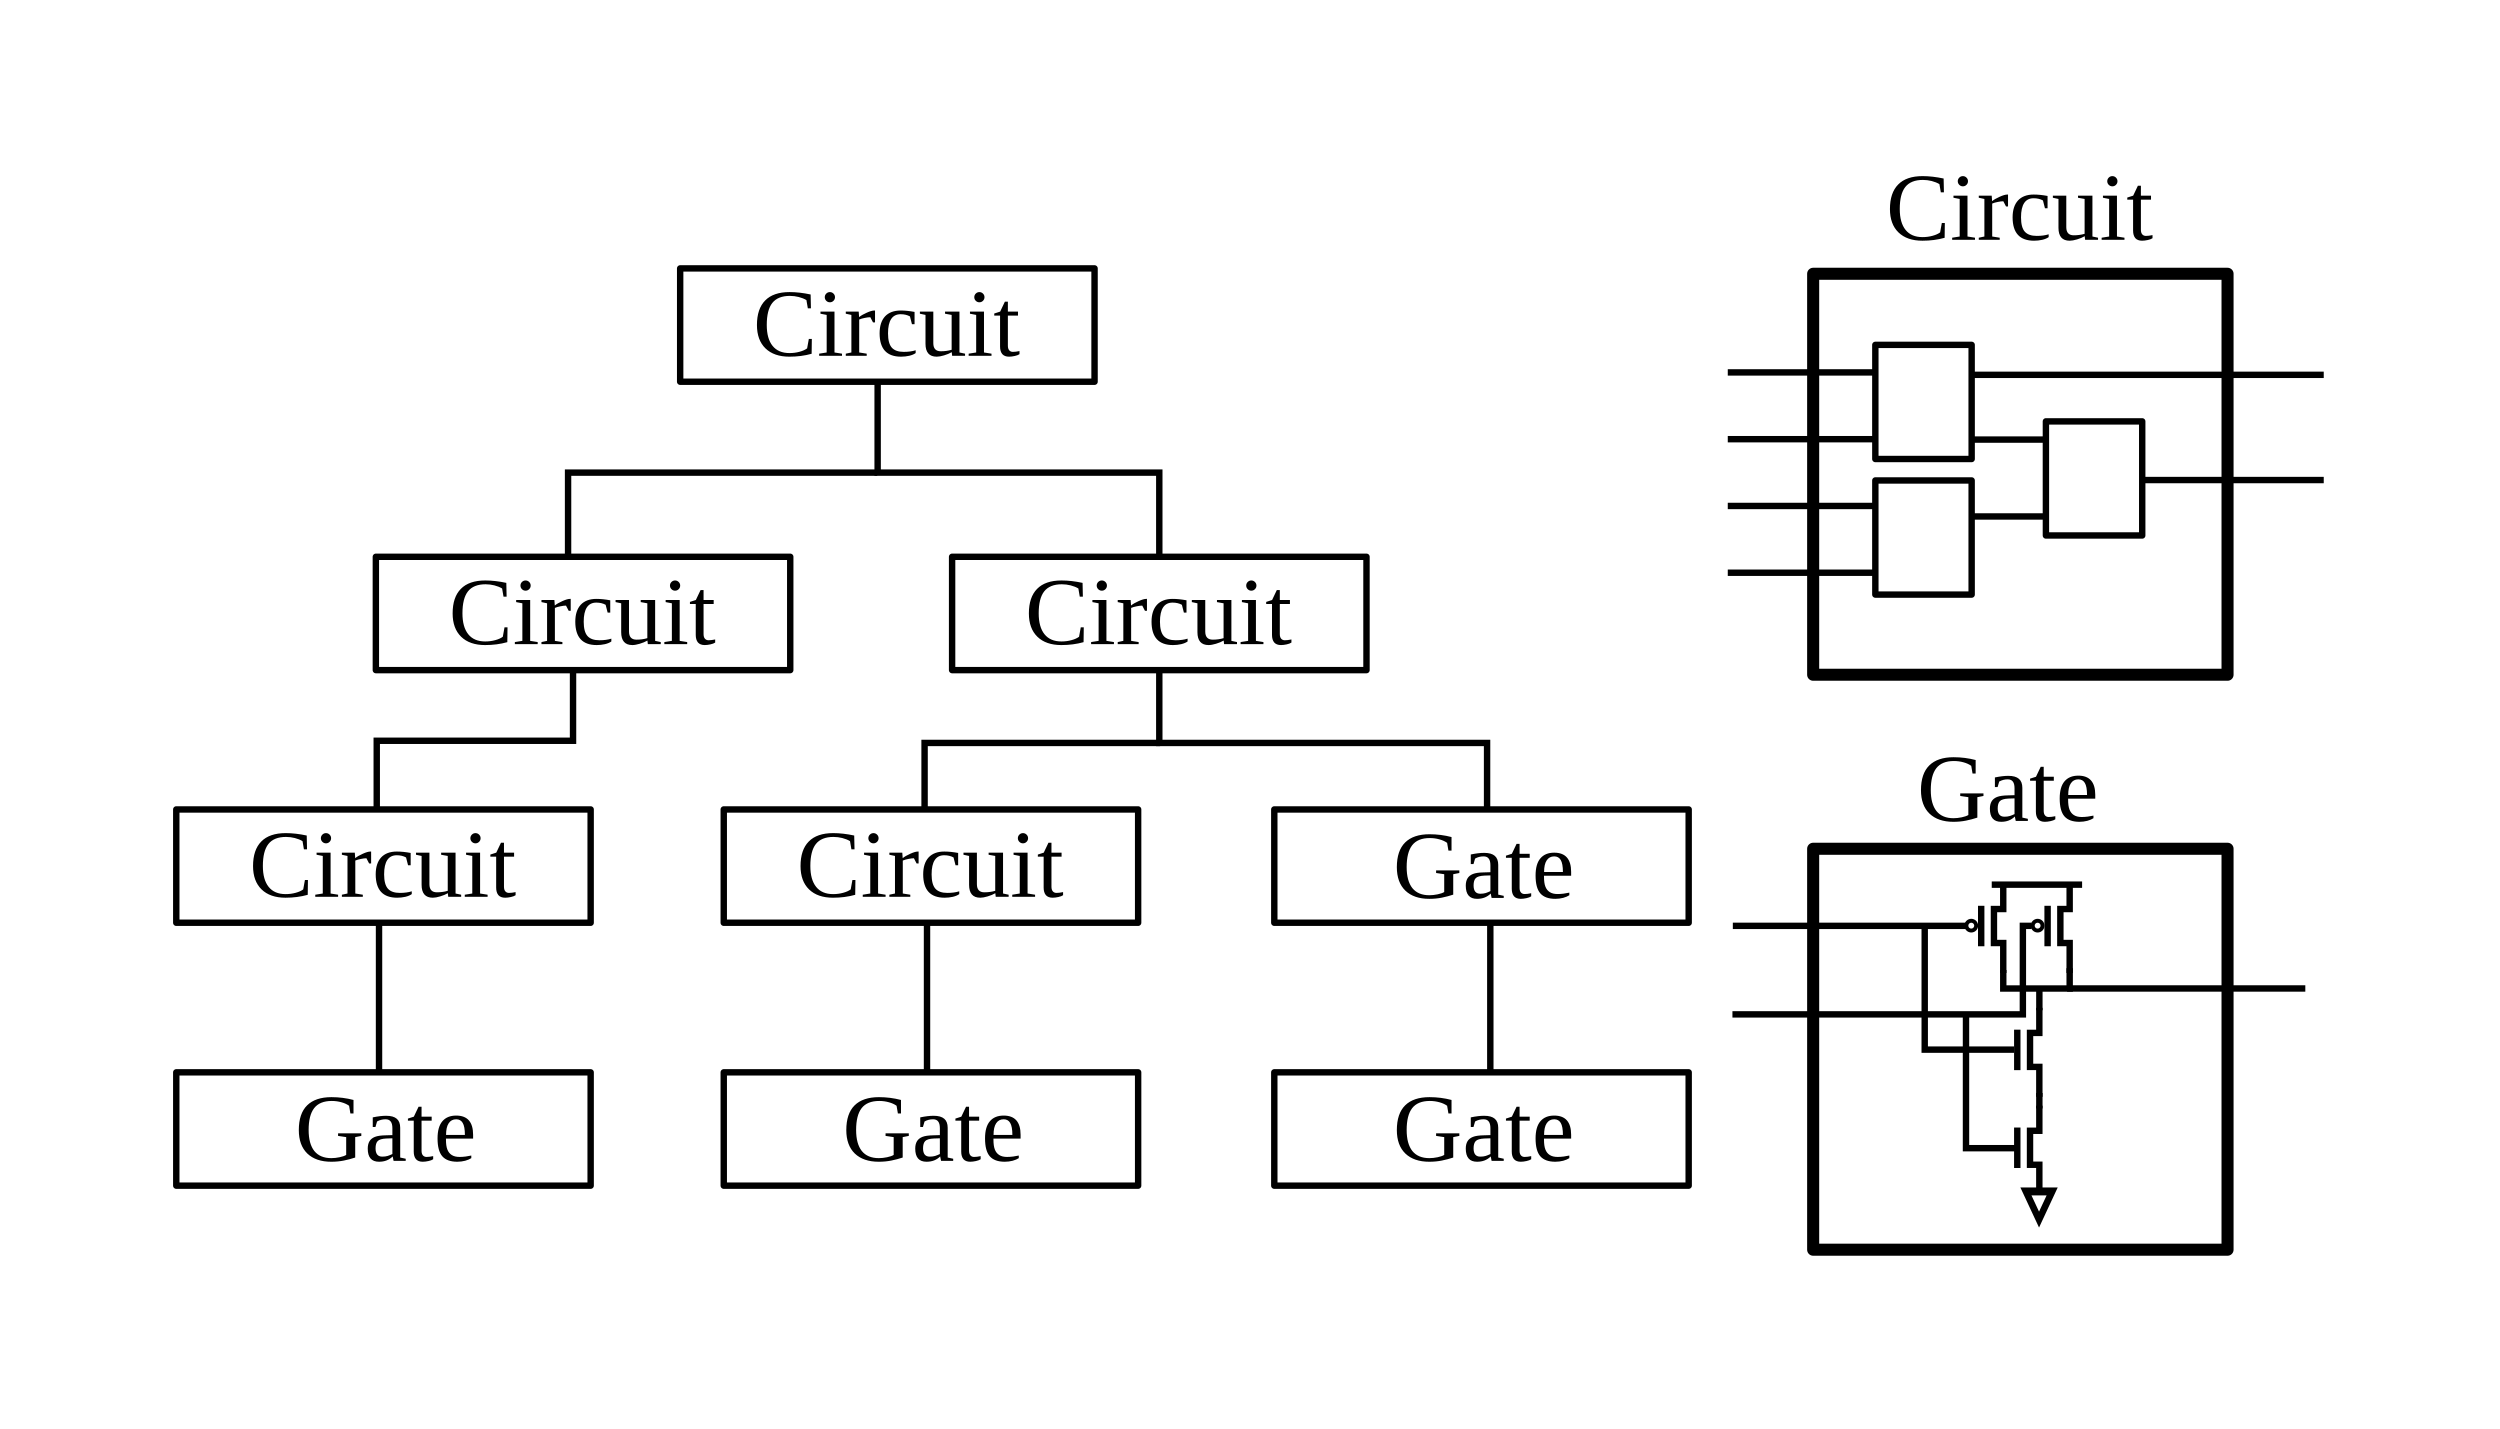
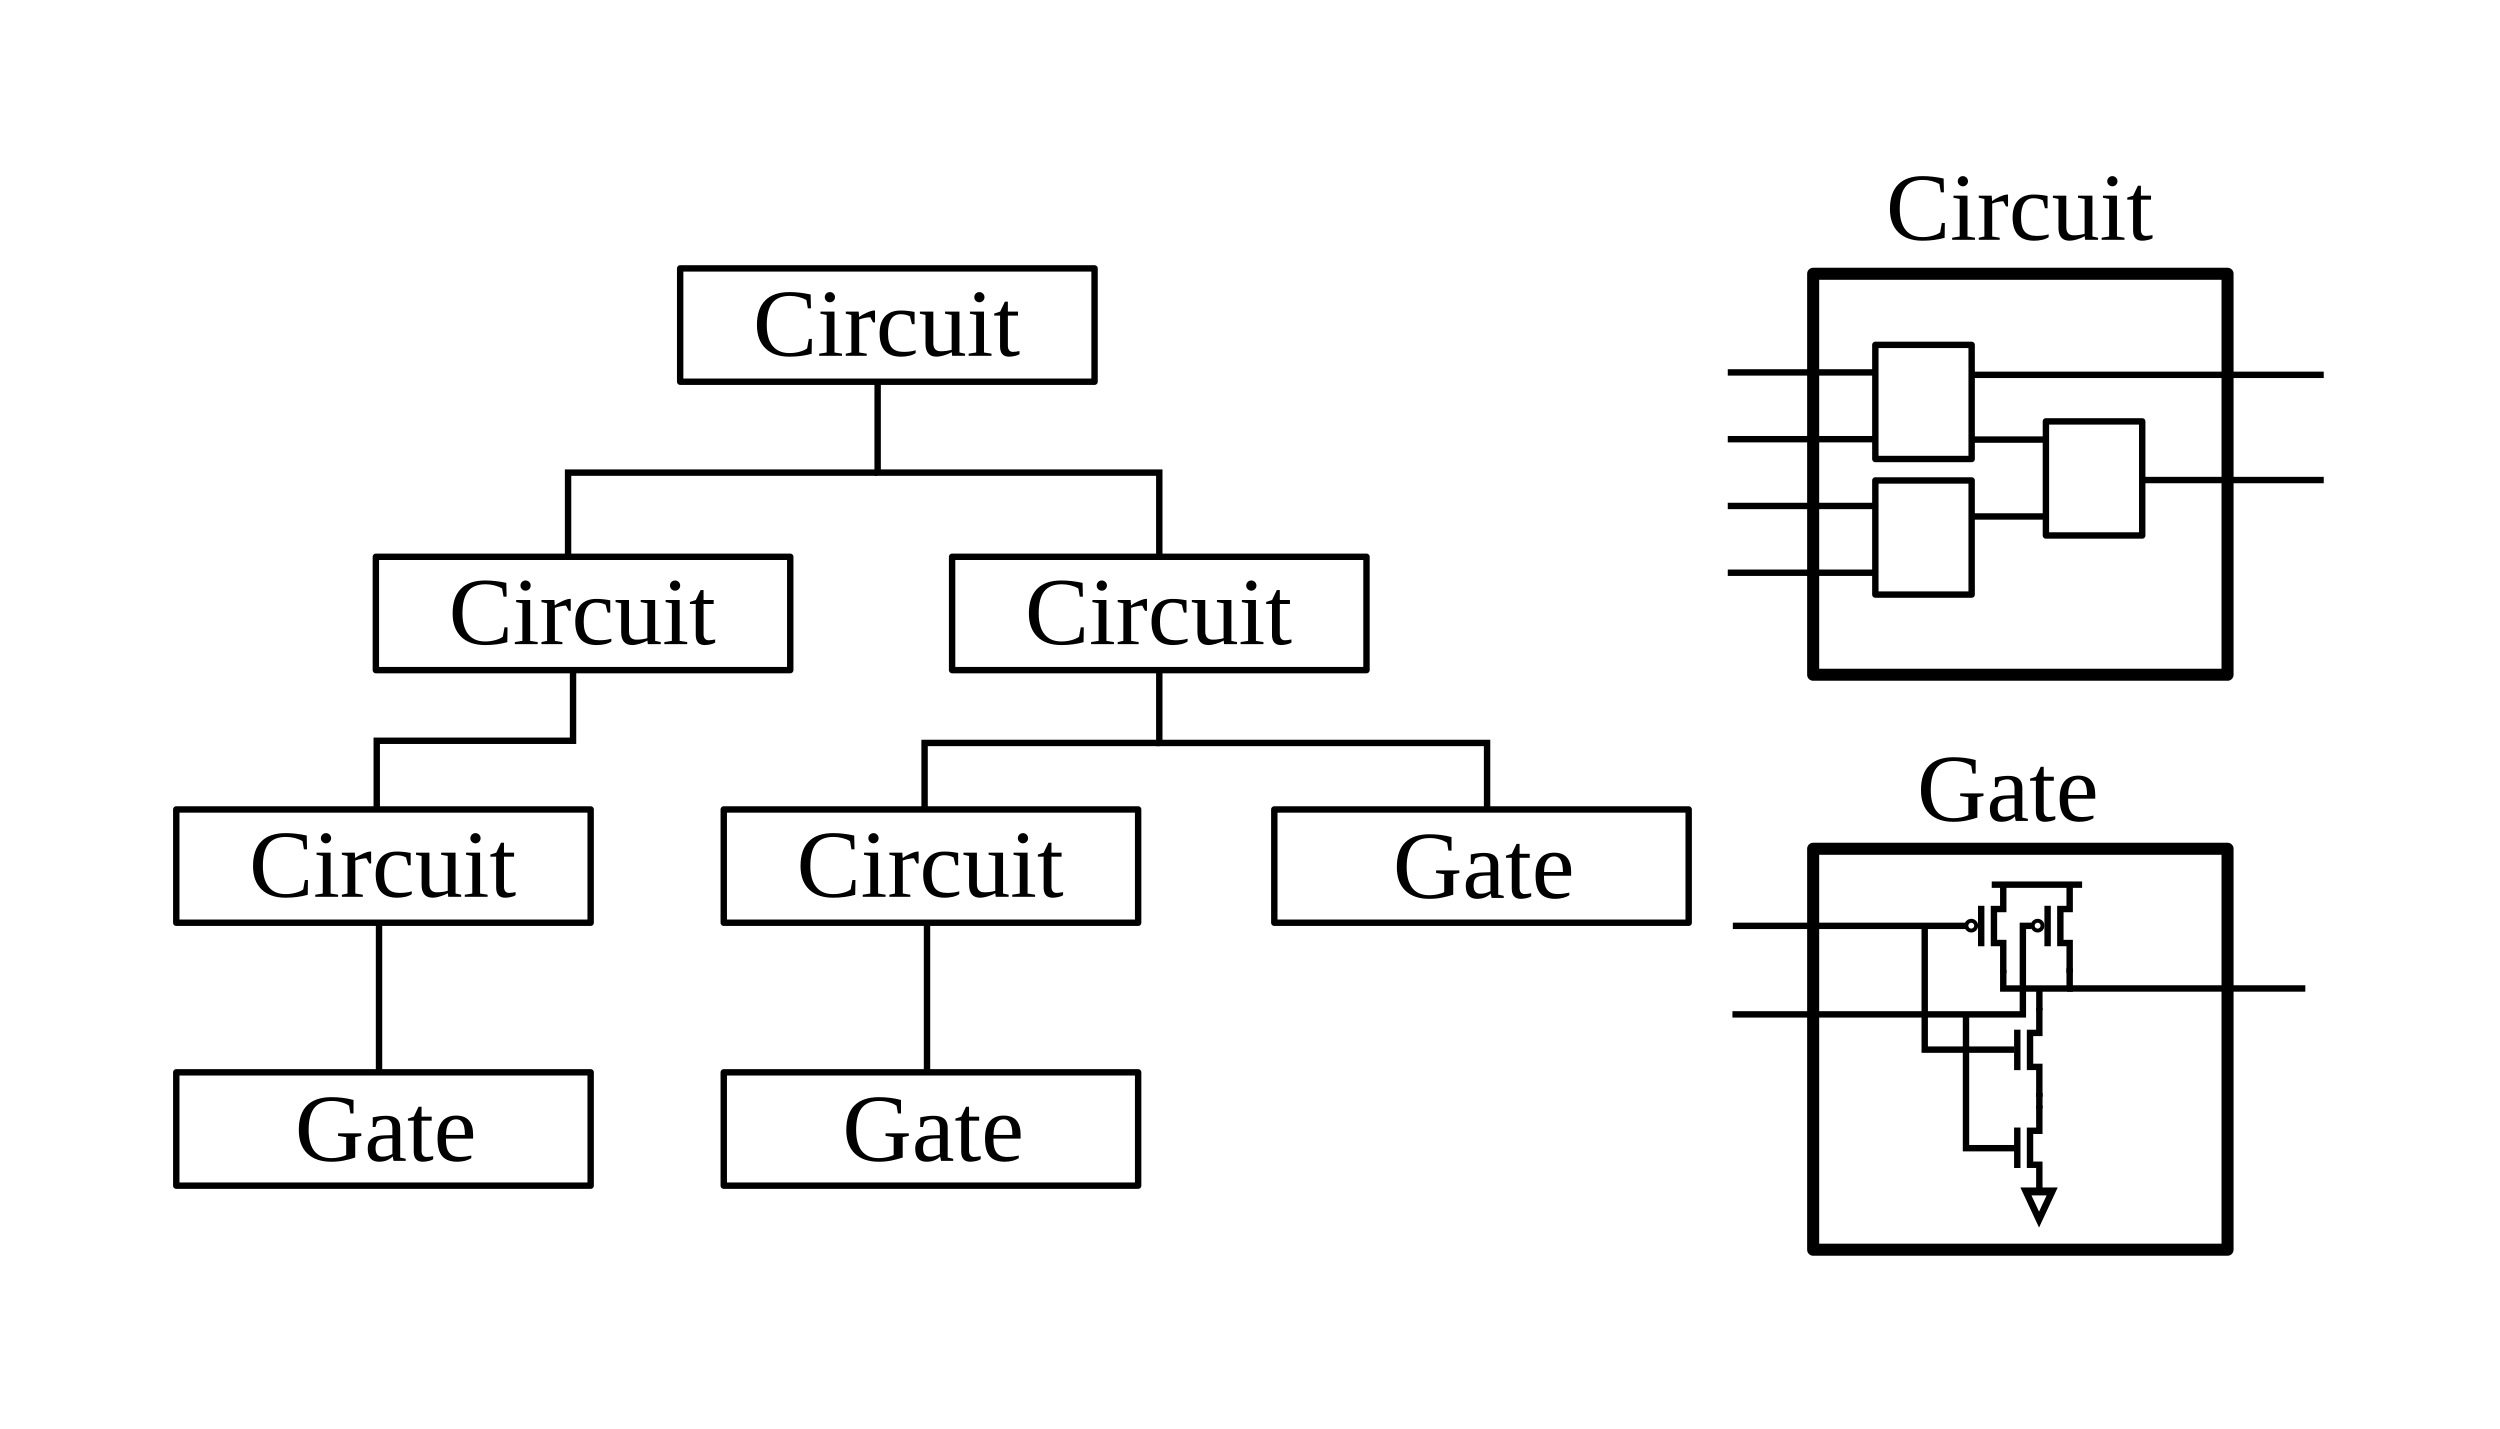
<svg xmlns="http://www.w3.org/2000/svg" width="390.037" height="222.914" id="svg2" version="1.1">
  <defs id="defs4" />
  <g id="layer1" transform="translate(4.847713,-783.6637)">
    <text xml:space="preserve" style="font-size:14px;font-style:normal;font-weight:normal;line-height:125%;letter-spacing:0px;word-spacing:0px;fill:#000000;fill-opacity:1;stroke:none;font-family:Times New Roman;-inkscape-font-specification:Times New Roman" x="121.218" y="33.119" id="text3755" transform="translate(0,782.3597)">
      <tspan id="tspan3757" x="121.218" y="33.119" />
    </text>
    <g id="g3763" transform="translate(11.36422,-10.14214)">
      <rect transform="translate(0,782.3597)" y="53.322" x="89.904" height="17.678" width="64.65" id="rect2985" style="fill:none;stroke:#000000;stroke-width:1;stroke-linecap:butt;stroke-linejoin:round;stroke-miterlimit:4;stroke-opacity:1;stroke-dasharray:none" />
      <text id="text3759" y="849.311" x="101.273" style="font-size:40px;font-style:normal;font-weight:normal;line-height:125%;letter-spacing:0px;word-spacing:0px;fill:#000000;fill-opacity:1;stroke:none;font-family:Times New Roman;-inkscape-font-specification:Times New Roman" xml:space="preserve">
        <tspan style="font-size:15px" y="849.311" x="101.273" id="tspan3761">Circuit</tspan>
      </text>
    </g>
    <g id="g3763-1" transform="translate(-36.11296,34.85027)">
      <rect y="53.322" x="89.904" height="17.678" width="64.65" id="rect2985-7" style="fill:none;stroke:#000000;stroke-width:1;stroke-linecap:butt;stroke-linejoin:round;stroke-miterlimit:4;stroke-opacity:1;stroke-dasharray:none" transform="translate(0,782.3597)" />
      <text id="text3759-4" y="849.311" x="101.273" style="font-size:40px;font-style:normal;font-weight:normal;line-height:125%;letter-spacing:0px;word-spacing:0px;fill:#000000;fill-opacity:1;stroke:none;font-family:Times New Roman;-inkscape-font-specification:Times New Roman" xml:space="preserve">
        <tspan style="font-size:15px" y="849.311" x="101.273" id="tspan3761-0">Circuit</tspan>
      </text>
    </g>
    <g id="g3763-9" transform="translate(53.79062,34.85027)">
      <rect transform="translate(0,782.3597)" y="53.322" x="89.904" height="17.678" width="64.65" id="rect2985-4" style="fill:none;stroke:#000000;stroke-width:1;stroke-linecap:butt;stroke-linejoin:round;stroke-miterlimit:4;stroke-opacity:1;stroke-dasharray:none" />
      <text id="text3759-8" y="849.311" x="101.273" style="font-size:40px;font-style:normal;font-weight:normal;line-height:125%;letter-spacing:0px;word-spacing:0px;fill:#000000;fill-opacity:1;stroke:none;font-family:Times New Roman;-inkscape-font-specification:Times New Roman" xml:space="preserve">
        <tspan style="font-size:15px" y="849.311" x="101.273" id="tspan3761-8">Circuit</tspan>
      </text>
    </g>
    <g id="g3763-9-1" transform="translate(18.16439,74.26746)">
      <rect transform="translate(0,782.3597)" y="53.322" x="89.904" height="17.678" width="64.65" id="rect2985-4-7" style="fill:none;stroke:#000000;stroke-width:1;stroke-linecap:butt;stroke-linejoin:round;stroke-miterlimit:4;stroke-opacity:1;stroke-dasharray:none" />
      <text id="text3759-8-1" y="849.311" x="101.273" style="font-size:40px;font-style:normal;font-weight:normal;line-height:125%;letter-spacing:0px;word-spacing:0px;fill:#000000;fill-opacity:1;stroke:none;font-family:Times New Roman;-inkscape-font-specification:Times New Roman" xml:space="preserve">
        <tspan style="font-size:15px" y="849.311" x="101.273" id="tspan3761-8-1">Circuit</tspan>
      </text>
    </g>
    <g id="g3763-9-5" transform="translate(-67.25129,74.26746)">
      <rect transform="translate(0,782.3597)" y="53.322" x="89.904" height="17.678" width="64.65" id="rect2985-4-2" style="fill:none;stroke:#000000;stroke-width:1;stroke-linecap:butt;stroke-linejoin:round;stroke-miterlimit:4;stroke-opacity:1;stroke-dasharray:none" />
      <text id="text3759-8-7" y="849.311" x="101.273" style="font-size:40px;font-style:normal;font-weight:normal;line-height:125%;letter-spacing:0px;word-spacing:0px;fill:#000000;fill-opacity:1;stroke:none;font-family:Times New Roman;-inkscape-font-specification:Times New Roman" xml:space="preserve">
        <tspan style="font-size:15px" y="849.311" x="101.273" id="tspan3761-8-6">Circuit</tspan>
      </text>
    </g>
    <g id="g3763-9-14" transform="translate(18.16439,115.2843)">
      <rect transform="translate(0,782.3597)" y="53.322" x="89.904" height="17.678" width="64.65" id="rect2985-4-23" style="fill:none;stroke:#000000;stroke-width:1;stroke-linecap:butt;stroke-linejoin:round;stroke-miterlimit:4;stroke-opacity:1;stroke-dasharray:none" />
      <text id="text3759-8-2" y="849.49" x="108.416" style="font-size:40px;font-style:normal;font-weight:normal;line-height:125%;letter-spacing:0px;word-spacing:0px;fill:#000000;fill-opacity:1;stroke:none;font-family:Times New Roman;-inkscape-font-specification:Times New Roman" xml:space="preserve">
        <tspan style="font-size:15px" y="849.49" x="108.416" id="tspan3761-8-2">Gate</tspan>
      </text>
    </g>
    <g id="g3763-9-16" transform="translate(55.16371,127.7843)">
      <flowRoot xml:space="preserve" id="flowRoot3891" style="font-size:40px;font-style:normal;font-weight:normal;line-height:125%;letter-spacing:0px;word-spacing:0px;fill:#000000;fill-opacity:1;stroke:none;font-family:Times New Roman;-inkscape-font-specification:Times New Roman" transform="translate(-55.16371,654.5755)">
        <flowRegion id="flowRegion3893">
          <rect id="rect3895" width="85" height="53.929" x="127.321" y="159.464" />
        </flowRegion>
        <flowPara id="flowPara3897" />
      </flowRoot>
    </g>
    <path style="fill:none;stroke:#000000;stroke-width:1px;stroke-linecap:butt;stroke-linejoin:miter;stroke-opacity:1" d="m 132.077,60.898 0,14.142 43.942,0 0,12.879" id="path3887" transform="translate(0,782.3597)" />
    <path style="fill:none;stroke:#000000;stroke-width:1px;stroke-linecap:butt;stroke-linejoin:miter;stroke-opacity:1" d="m 132.014,857.4 -48.235,0 0,12.879" id="path3889" />
-     <g id="g3763-9-14-8" transform="translate(104.0572,115.2843)">
-       <rect transform="translate(0,782.3597)" y="53.322" x="89.904" height="17.678" width="64.65" id="rect2985-4-23-9" style="fill:none;stroke:#000000;stroke-width:1;stroke-linecap:butt;stroke-linejoin:round;stroke-miterlimit:4;stroke-opacity:1;stroke-dasharray:none" />
-       <text id="text3759-8-2-2" y="849.49" x="108.416" style="font-size:40px;font-style:normal;font-weight:normal;line-height:125%;letter-spacing:0px;word-spacing:0px;fill:#000000;fill-opacity:1;stroke:none;font-family:Times New Roman;-inkscape-font-specification:Times New Roman" xml:space="preserve">
-         <tspan style="font-size:15px" y="849.49" x="108.416" id="tspan3761-8-2-7">Gate</tspan>
-       </text>
-     </g>
    <g id="g3763-9-14-9" transform="translate(-67.25129,115.2843)">
      <rect transform="translate(0,782.3597)" y="53.322" x="89.904" height="17.678" width="64.65" id="rect2985-4-23-5" style="fill:none;stroke:#000000;stroke-width:1;stroke-linecap:butt;stroke-linejoin:round;stroke-miterlimit:4;stroke-opacity:1;stroke-dasharray:none" />
      <text id="text3759-8-2-4" y="849.49" x="108.416" style="font-size:40px;font-style:normal;font-weight:normal;line-height:125%;letter-spacing:0px;word-spacing:0px;fill:#000000;fill-opacity:1;stroke:none;font-family:Times New Roman;-inkscape-font-specification:Times New Roman" xml:space="preserve">
        <tspan style="font-size:15px" y="849.49" x="108.416" id="tspan3761-8-2-3">Gate</tspan>
      </text>
    </g>
    <g id="g3763-9-14-1" transform="translate(104.0572,74.26746)">
      <rect transform="translate(0,782.3597)" y="53.322" x="89.904" height="17.678" width="64.65" id="rect2985-4-23-2" style="fill:none;stroke:#000000;stroke-width:1;stroke-linecap:butt;stroke-linejoin:round;stroke-miterlimit:4;stroke-opacity:1;stroke-dasharray:none" />
      <text id="text3759-8-2-3" y="849.49" x="108.416" style="font-size:40px;font-style:normal;font-weight:normal;line-height:125%;letter-spacing:0px;word-spacing:0px;fill:#000000;fill-opacity:1;stroke:none;font-family:Times New Roman;-inkscape-font-specification:Times New Roman" xml:space="preserve">
        <tspan style="font-size:15px" y="849.49" x="108.416" id="tspan3761-8-2-34">Gate</tspan>
      </text>
    </g>
    <path style="fill:none;stroke:#000000;stroke-width:1px;stroke-linecap:butt;stroke-linejoin:miter;stroke-opacity:1" d="m 176.019,105.85 0,10.102 0,1.263 51.139,0 0,10.354" id="path3954" transform="translate(0,782.3597)" />
    <path style="fill:none;stroke:#000000;stroke-width:1px;stroke-linecap:butt;stroke-linejoin:miter;stroke-opacity:1" d="m 176.145,117.214 -36.744,0 0,10.417" id="path3956" transform="translate(0,782.3597)" />
    <path style="fill:none;stroke:#000000;stroke-width:1px;stroke-linecap:butt;stroke-linejoin:miter;stroke-opacity:1" d="m 84.554,105.893 0,9.821 0,1.161 -30.625,0 0,10.804" id="path3958" transform="translate(0,782.3597)" />
    <path style="fill:none;stroke:#000000;stroke-width:1px;stroke-linecap:butt;stroke-linejoin:miter;stroke-opacity:1" d="m 54.286,145.179 0,23.393" id="path3960" transform="translate(0,782.3597)" />
    <path style="fill:none;stroke:#000000;stroke-width:1px;stroke-linecap:butt;stroke-linejoin:miter;stroke-opacity:1" d="m 139.78,145.12 0,23.234" id="path3962" transform="translate(0,782.3597)" />
-     <path style="fill:none;stroke:#000000;stroke-width:1px;stroke-linecap:butt;stroke-linejoin:miter;stroke-opacity:1" d="m 227.663,145.246 0,23.36" id="path3964" transform="translate(0,782.3597)" />
    <rect style="fill:none;stroke:#000000;stroke-width:1.881;stroke-linecap:butt;stroke-linejoin:round;stroke-miterlimit:4;stroke-opacity:1;stroke-dasharray:none" id="rect2985-3" width="64.65" height="62.554" x="278.032" y="826.378" />
    <text xml:space="preserve" style="font-size:40px;font-style:normal;font-weight:normal;line-height:125%;letter-spacing:0px;word-spacing:0px;fill:#000000;fill-opacity:1;stroke:none;font-family:Times New Roman;-inkscape-font-specification:Times New Roman" x="289.401" y="821.079" id="text3759-87">
      <tspan id="tspan3761-4" x="289.401" y="821.079" style="font-size:15px">Circuit</tspan>
    </text>
    <path style="fill:none;stroke:#000000;stroke-width:1px;stroke-linecap:butt;stroke-linejoin:miter;stroke-opacity:1" d="m 287.375,841.766 -22.665,0" id="path3998" />
    <path style="fill:none;stroke:#000000;stroke-width:1px;stroke-linecap:butt;stroke-linejoin:miter;stroke-opacity:1" d="m 287.375,852.183 -22.665,0" id="path3998-2" />
    <path style="fill:none;stroke:#000000;stroke-width:1px;stroke-linecap:butt;stroke-linejoin:miter;stroke-opacity:1" d="m 287.375,862.601 -22.665,0" id="path3998-7" />
    <path style="fill:none;stroke:#000000;stroke-width:1px;stroke-linecap:butt;stroke-linejoin:miter;stroke-opacity:1" d="m 287.628,873.018 -22.918,0" id="path3998-79" />
    <rect style="fill:none;stroke:#000000;stroke-width:1;stroke-linejoin:round;stroke-miterlimit:4;stroke-opacity:1;stroke-dasharray:none" id="rect4032" width="15.026" height="17.804" x="287.733" y="837.471" />
    <rect style="fill:none;stroke:#000000;stroke-width:1;stroke-linejoin:round;stroke-miterlimit:4;stroke-opacity:1;stroke-dasharray:none" id="rect4032-3" width="15.026" height="17.804" x="287.733" y="858.622" />
    <path style="fill:none;stroke:#000000;stroke-width:1px;stroke-linecap:butt;stroke-linejoin:miter;stroke-opacity:1" d="m 302.664,842.143 55.026,0" id="path4054" />
    <rect style="fill:none;stroke:#000000;stroke-width:1;stroke-linejoin:round;stroke-miterlimit:4;stroke-opacity:1;stroke-dasharray:none" id="rect4032-3-1" width="15.026" height="17.804" x="314.344" y="849.404" />
    <path style="fill:none;stroke:#000000;stroke-width:1px;stroke-linecap:butt;stroke-linejoin:miter;stroke-opacity:1" d="m 302.538,852.245 11.869,0" id="path4074" />
    <path style="fill:none;stroke:#000000;stroke-width:1px;stroke-linecap:butt;stroke-linejoin:miter;stroke-opacity:1" d="m 302.79,864.24 11.49,0" id="path4076" />
    <path style="fill:none;stroke:#000000;stroke-width:1px;stroke-linecap:butt;stroke-linejoin:miter;stroke-opacity:1" d="m 329.532,858.558 28.158,0" id="path4078" />
    <text xml:space="preserve" style="font-size:40px;font-style:normal;font-weight:normal;line-height:125%;letter-spacing:0px;word-spacing:0px;fill:#000000;fill-opacity:1;stroke:none;font-family:Times New Roman;-inkscape-font-specification:Times New Roman" x="294.241" y="911.739" id="text3759-87-9">
      <tspan id="tspan3761-4-8" x="294.241" y="911.739" style="font-size:15px">Gate</tspan>
    </text>
    <rect style="fill:none;stroke:#000000;stroke-width:1.881;stroke-linecap:butt;stroke-linejoin:round;stroke-miterlimit:4;stroke-opacity:1;stroke-dasharray:none" id="rect2985-3-6" width="64.65" height="62.554" x="278.032" y="916.083" />
    <g id="g4127" transform="translate(8.116026,-6.034175)">
      <path transform="translate(0,782.3597)" id="path4119" d="m 299.573,145.246 0,3.914 -1.452,0 0,5.303 1.452,0 0,4.672" style="fill:none;stroke:#000000;stroke-width:1px;stroke-linecap:butt;stroke-linejoin:miter;stroke-opacity:1" />
      <path id="path4121" d="m 296.133,931.015 0,6.313" style="fill:none;stroke:#000000;stroke-width:1px;stroke-linecap:butt;stroke-linejoin:miter;stroke-opacity:1" />
    </g>
    <g id="g4127-5" transform="translate(18.47736,-6.034175)">
      <path transform="translate(0,782.3597)" id="path4119-0" d="m 299.573,145.246 0,3.914 -1.452,0 0,5.303 1.452,0 0,4.672" style="fill:none;stroke:#000000;stroke-width:1px;stroke-linecap:butt;stroke-linejoin:miter;stroke-opacity:1" />
      <path id="path4121-2" d="m 296.133,931.015 0,6.313" style="fill:none;stroke:#000000;stroke-width:1px;stroke-linecap:butt;stroke-linejoin:miter;stroke-opacity:1" />
    </g>
    <g id="g4127-5-8" transform="translate(13.74522,13.29272)">
      <path transform="translate(0,782.3597)" id="path4119-0-6" d="m 299.573,145.246 0,3.914 -1.452,0 0,5.303 1.452,0 0,4.672" style="fill:none;stroke:#000000;stroke-width:1px;stroke-linecap:butt;stroke-linejoin:miter;stroke-opacity:1" />
      <path id="path4121-2-0" d="m 296.133,931.015 0,6.313" style="fill:none;stroke:#000000;stroke-width:1px;stroke-linecap:butt;stroke-linejoin:miter;stroke-opacity:1" />
    </g>
    <g id="g4127-5-2" transform="translate(13.74522,28.56058)">
      <path transform="translate(0,782.3597)" id="path4119-0-4" d="m 299.573,145.246 0,3.914 -1.452,0 0,5.303 1.452,0 0,4.672" style="fill:none;stroke:#000000;stroke-width:1px;stroke-linecap:butt;stroke-linejoin:miter;stroke-opacity:1" />
      <path id="path4121-2-8" d="m 296.133,931.015 0,6.313" style="fill:none;stroke:#000000;stroke-width:1px;stroke-linecap:butt;stroke-linejoin:miter;stroke-opacity:1" />
    </g>
    <path style="fill:none;stroke:#000000;stroke-width:1px;stroke-linecap:butt;stroke-linejoin:miter;stroke-opacity:1" d="m 307.69,934.996 0,2.891 10.362,0 0,-3.17" id="path4190" />
    <path style="fill:none;stroke:#000000;stroke-width:1px;stroke-linecap:butt;stroke-linejoin:miter;stroke-opacity:1" d="m 313.323,941.281 0,-3.378" id="path4192" />
    <path style="fill:none;stroke:#000000;stroke-width:1px;stroke-linecap:butt;stroke-linejoin:miter;stroke-opacity:1" d="m 313.32,954.188 0,2.414" id="path4194" />
    <path style="fill:none;stroke:#000000;stroke-width:1;stroke-linejoin:miter;stroke-miterlimit:4;stroke-opacity:1;stroke-dasharray:none" id="path4204" d="m 292.007,176.342 -2.049,0 -2.049,0 1.024,-1.774 1.024,-1.774 1.024,1.774 z" transform="matrix(1,0,0,-1.23969,23.31546,1188.151)" />
    <path style="fill:none;stroke:#000000;stroke-width:1px;stroke-linecap:butt;stroke-linejoin:miter;stroke-opacity:1" d="m 319.991,921.683 -14.098,0" id="path4206" />
    <path style="fill:none;stroke:#000000;stroke-width:0.613;stroke-linejoin:miter;stroke-miterlimit:4;stroke-opacity:1;stroke-dasharray:none" id="path4208" d="m 297.581,149.803 c 0,0.421 -0.341,0.762 -0.762,0.762 -0.421,0 -0.762,-0.341 -0.762,-0.762 0,-0.421 0.341,-0.762 0.762,-0.762 0.421,0 0.762,0.341 0.762,0.762 z" transform="translate(5.880854,778.277)" />
    <path style="fill:none;stroke:#000000;stroke-width:0.613;stroke-linejoin:miter;stroke-miterlimit:4;stroke-opacity:1;stroke-dasharray:none" id="path4208-6" d="m 297.581,149.803 c 0,0.421 -0.341,0.762 -0.762,0.762 -0.421,0 -0.762,-0.341 -0.762,-0.762 0,-0.421 0.341,-0.762 0.762,-0.762 0.421,0 0.762,0.341 0.762,0.762 z" transform="translate(16.23334,778.277)" />
    <path style="fill:none;stroke:#000000;stroke-width:1px;stroke-linecap:butt;stroke-linejoin:miter;stroke-opacity:1" d="m 312.125,928.11 -1.375,0 0,13.812 -45.312,0" id="path4228" />
    <path style="fill:none;stroke:#000000;stroke-width:1px;stroke-linecap:butt;stroke-linejoin:miter;stroke-opacity:1" d="m 301.875,928.11 -36.375,0" id="path4230" />
    <path style="fill:none;stroke:#000000;stroke-width:1px;stroke-linecap:butt;stroke-linejoin:miter;stroke-opacity:1" d="m 309.375,947.422 -13.938,0 0,-19.375" id="path4232" />
    <path style="fill:none;stroke:#000000;stroke-width:1px;stroke-linecap:butt;stroke-linejoin:miter;stroke-opacity:1" d="m 309.688,962.797 -7.812,0 0,-20.938" id="path4234" />
    <path style="fill:none;stroke:#000000;stroke-width:1px;stroke-linecap:butt;stroke-linejoin:miter;stroke-opacity:1" d="m 317.649,937.88 37.167,0" id="path4236" />
  </g>
</svg>
